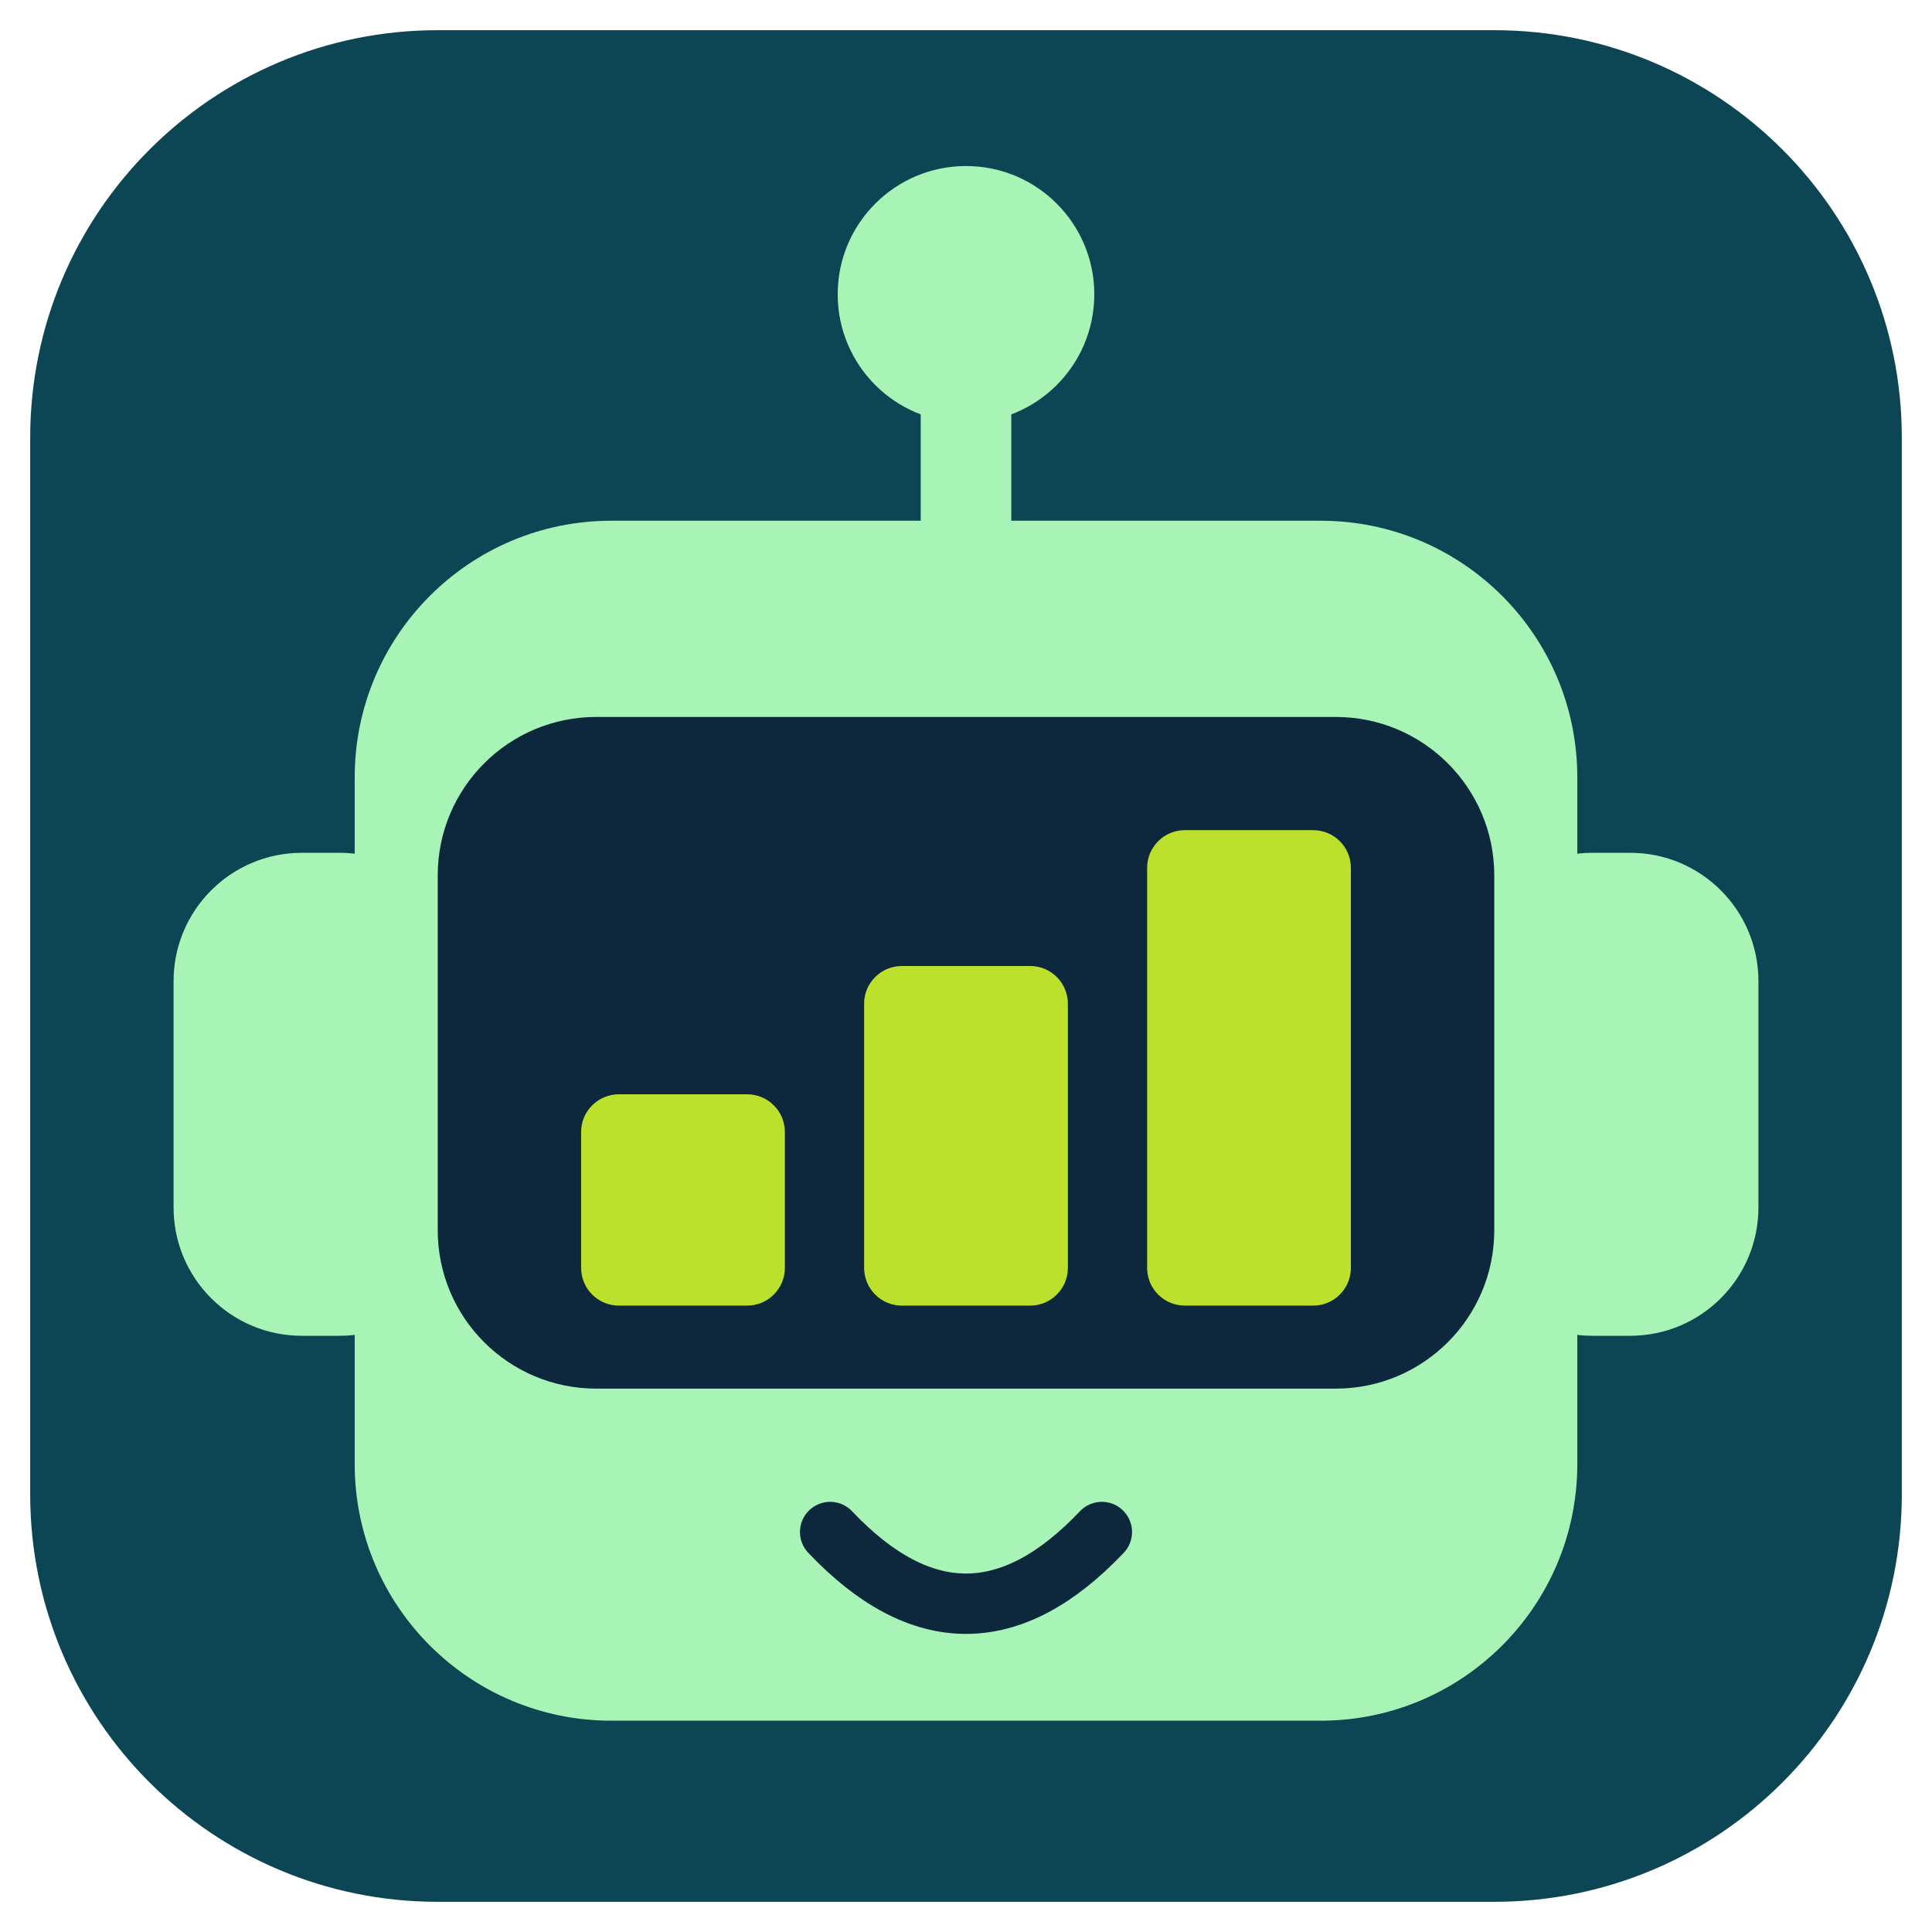
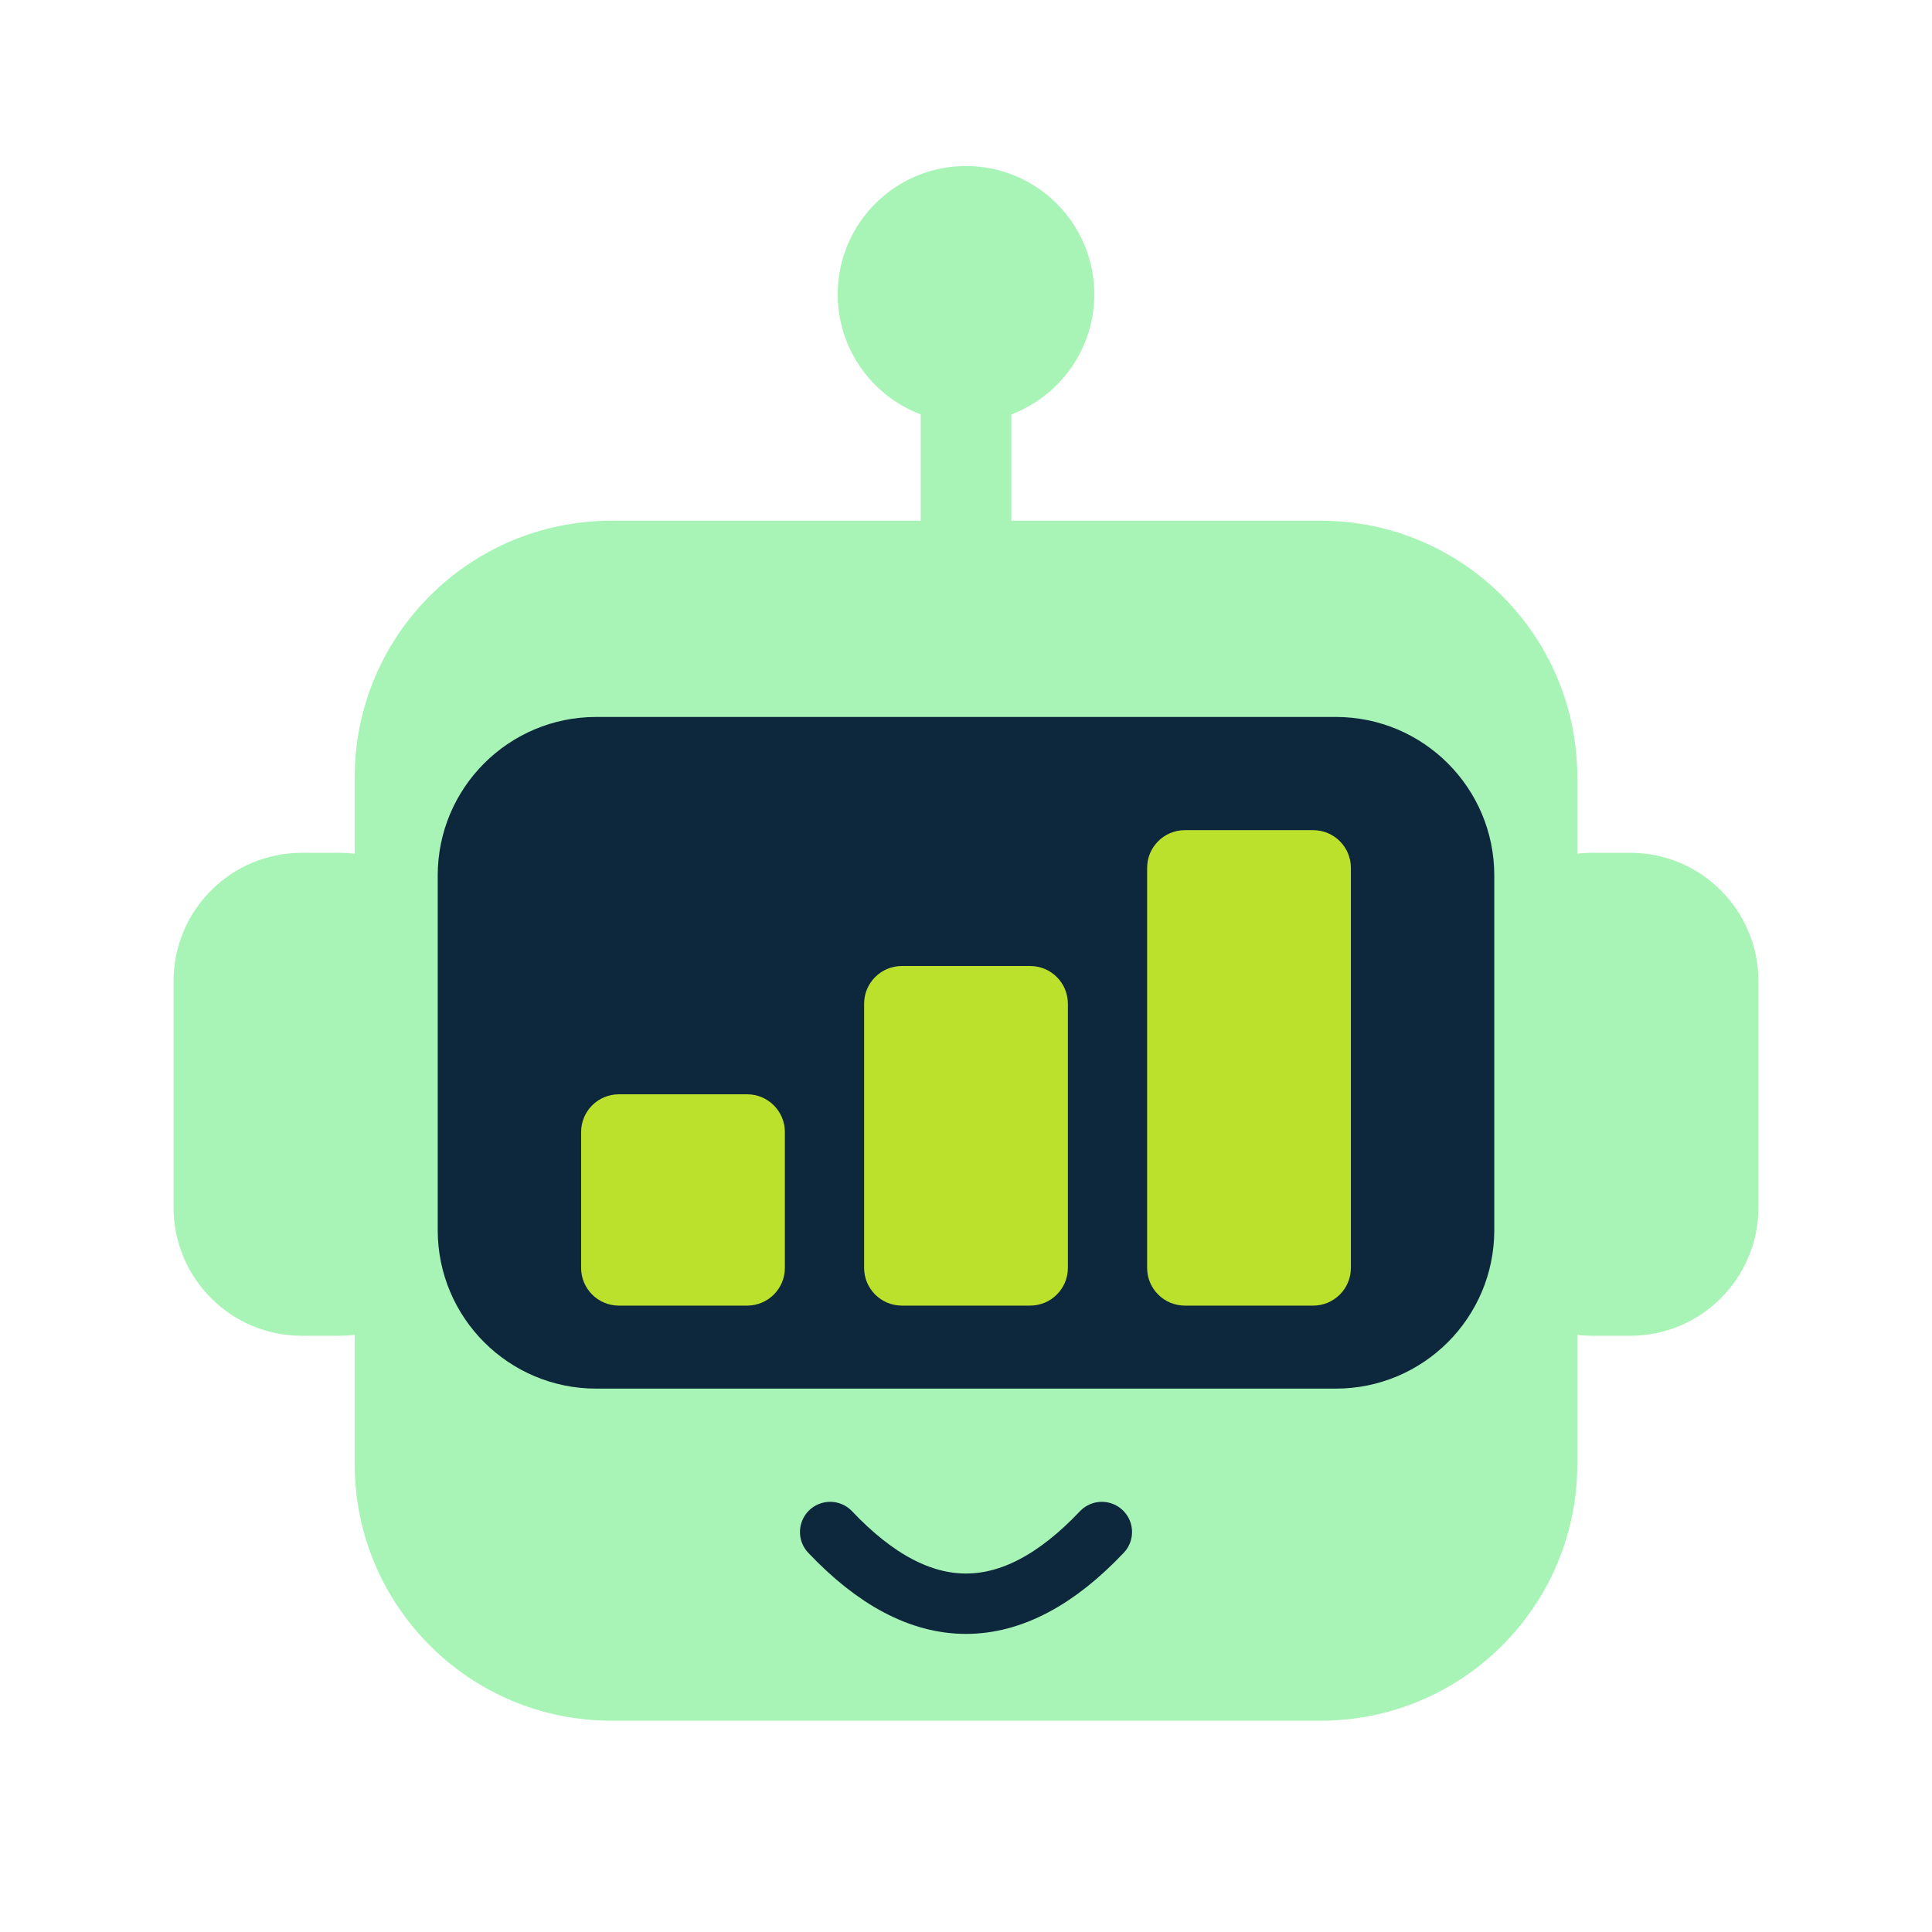
<svg xmlns="http://www.w3.org/2000/svg" width="256" height="256" viewBox="0 0 256 256">
-   <rect x="4" y="4" width="248" height="248" rx="54" fill="#0c4654" />
  <g fill="#a8f4b6">
    <rect x="122" y="43" width="12" height="34" rx="4" />
    <circle cx="128" cy="39" r="17" />
    <rect x="47" y="69" width="162" height="159" rx="34" />
    <rect x="23" y="113" width="39" height="64" rx="17" />
    <rect x="194" y="113" width="39" height="64" rx="17" />
  </g>
  <rect x="58" y="95" width="140" height="89" rx="21" fill="#0d273d" />
  <g fill="#bce12d">
    <rect x="77" y="145" width="27" height="28" rx="5" />
    <rect x="114.5" y="128" width="27" height="45" rx="5" />
    <rect x="152" y="110" width="27" height="63" rx="5" />
  </g>
  <path d="M110 203 Q128 222 146 203" fill="none" stroke="#0d273d" stroke-width="8" stroke-linecap="round" />
</svg>
